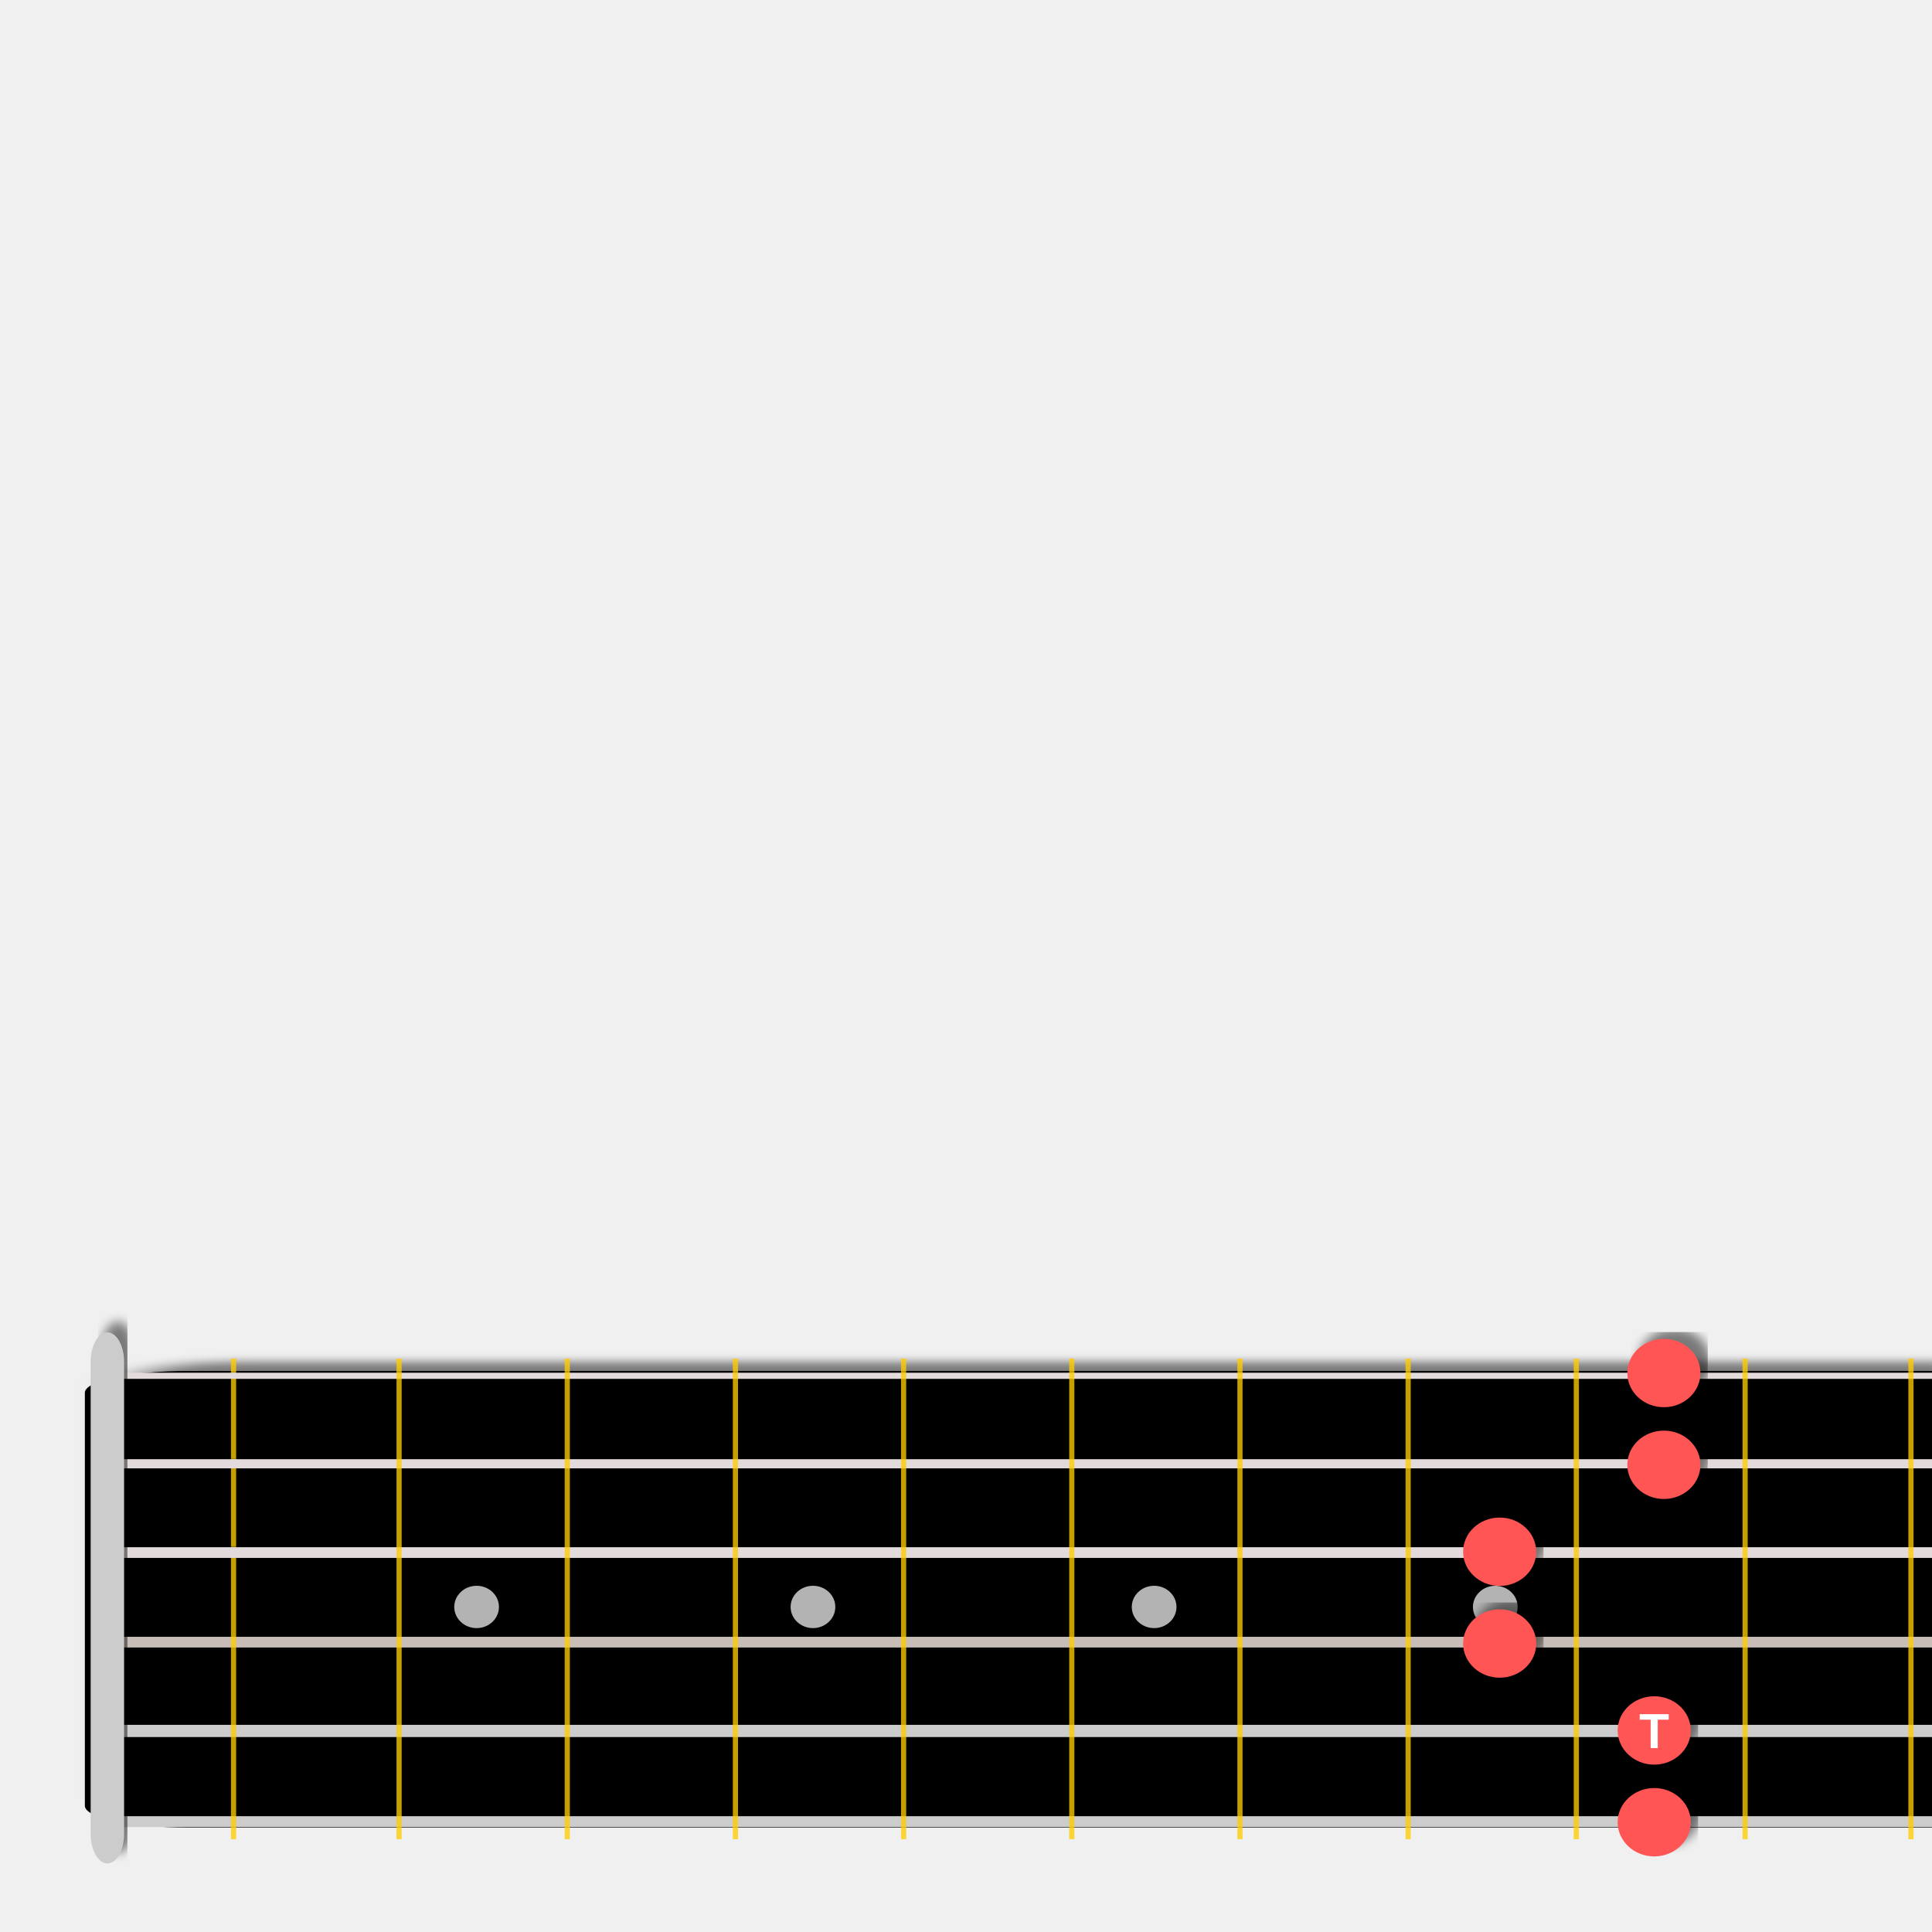
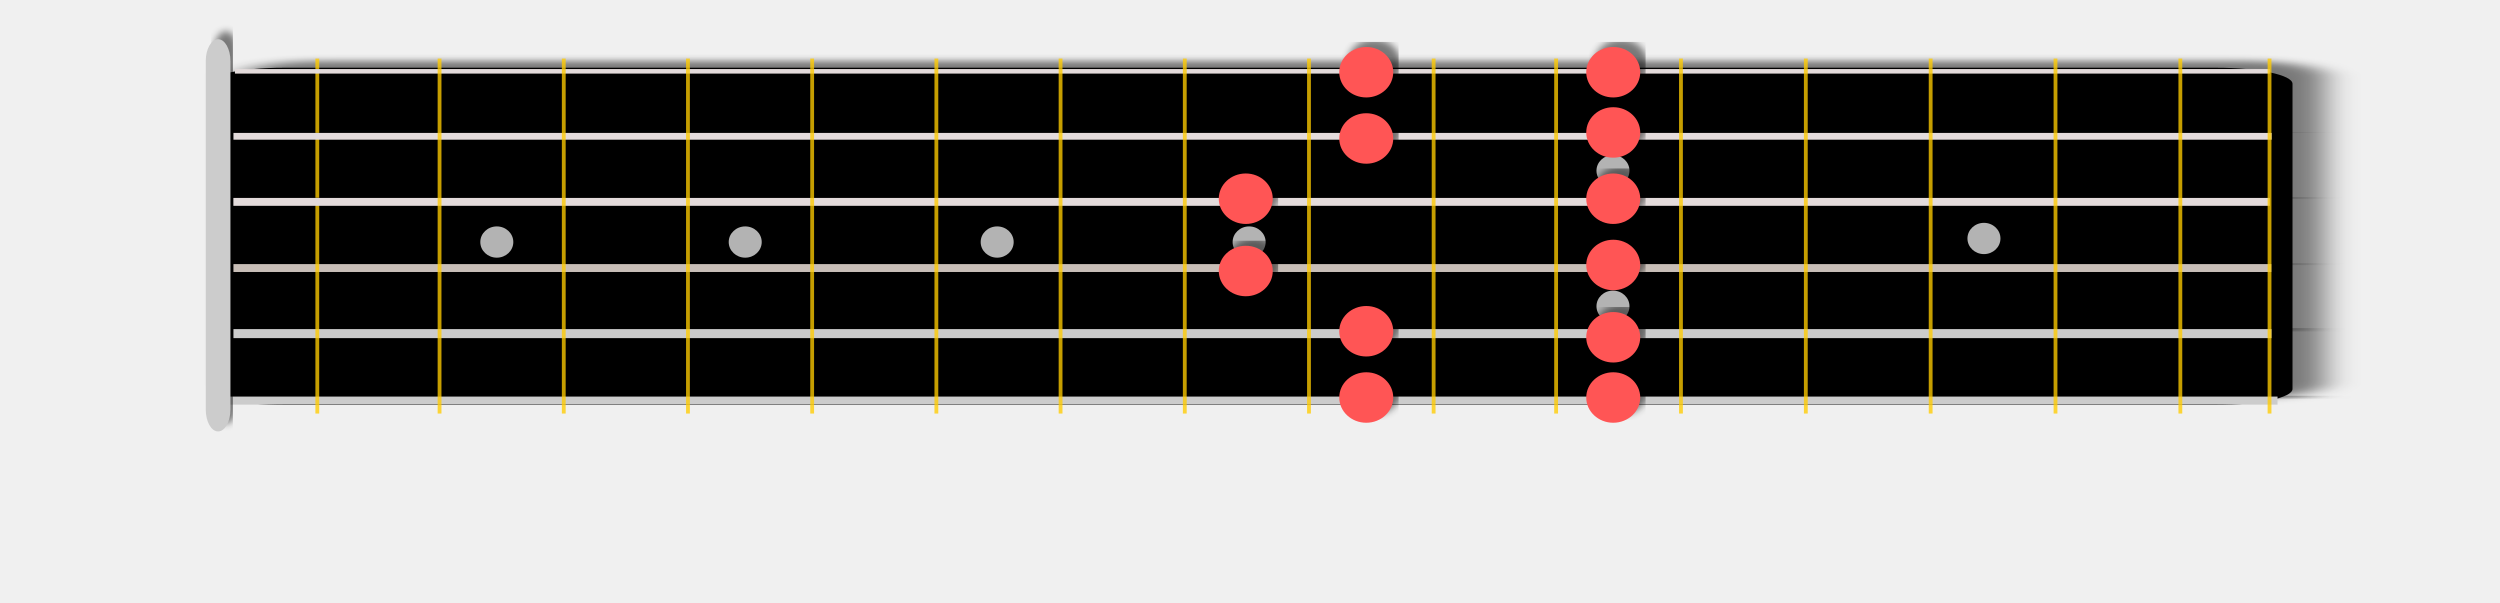
- <svg xmlns="http://www.w3.org/2000/svg" width="800px" height="800px" viewBox="0 0 800 800" version="1.1" id="SVGRoot">
-   <defs id="defs10">
+ <svg xmlns="http://www.w3.org/2000/svg" width="830px" height="200px" viewBox="0 0 830 200" version="1.1" id="SVGRoot">
+   <defs id="defs2684">
    <filter style="color-interpolation-filters:sRGB" id="filter6220">
      <feFlood result="flood" id="feFlood6210" flood-color="rgb(0,0,0)" flood-opacity="0.498" />
      <feComposite in2="SourceGraphic" in="flood" result="composite1" id="feComposite6212" operator="in" />
      <feGaussianBlur in="composite1" result="blur" id="feGaussianBlur6214" stdDeviation="3" />
      <feOffset dx="6" dy="6" result="offset" id="feOffset6216" />
      <feComposite in2="offset" in="SourceGraphic" result="composite2" id="feComposite6218" operator="over" />
    </filter>
    <filter style="color-interpolation-filters:sRGB" id="filter6208">
      <feFlood result="flood" id="feFlood6198" flood-color="rgb(0,0,0)" flood-opacity="0.498" />
      <feComposite in2="SourceGraphic" in="flood" result="composite1" id="feComposite6200" operator="in" />
      <feGaussianBlur in="composite1" result="blur" id="feGaussianBlur6202" stdDeviation="3" />
      <feOffset dx="6" dy="6" result="offset" id="feOffset6204" />
      <feComposite in2="offset" in="SourceGraphic" result="composite2" id="feComposite6206" operator="over" />
    </filter>
    <filter style="color-interpolation-filters:sRGB" id="filter6196">
      <feFlood result="flood" id="feFlood6186" flood-color="rgb(0,0,0)" flood-opacity="0.498" />
      <feComposite in2="SourceGraphic" in="flood" result="composite1" id="feComposite6188" operator="in" />
      <feGaussianBlur in="composite1" result="blur" id="feGaussianBlur6190" stdDeviation="3" />
      <feOffset dx="6" dy="6" result="offset" id="feOffset6192" />
      <feComposite in2="offset" in="SourceGraphic" result="composite2" id="feComposite6194" operator="over" />
    </filter>
    <filter style="color-interpolation-filters:sRGB" id="filter6184">
      <feFlood result="flood" id="feFlood6174" flood-color="rgb(0,0,0)" flood-opacity="0.498" />
      <feComposite in2="SourceGraphic" in="flood" result="composite1" id="feComposite6176" operator="in" />
      <feGaussianBlur in="composite1" result="blur" id="feGaussianBlur6178" stdDeviation="3" />
      <feOffset dx="6" dy="6" result="offset" id="feOffset6180" />
      <feComposite in2="offset" in="SourceGraphic" result="composite2" id="feComposite6182" operator="over" />
    </filter>
    <filter style="color-interpolation-filters:sRGB" id="filter6172">
      <feFlood result="flood" id="feFlood6162" flood-color="rgb(0,0,0)" flood-opacity="0.498" />
      <feComposite in2="SourceGraphic" in="flood" result="composite1" id="feComposite6164" operator="in" />
      <feGaussianBlur in="composite1" result="blur" id="feGaussianBlur6166" stdDeviation="3" />
      <feOffset dx="6" dy="6" result="offset" id="feOffset6168" />
      <feComposite in2="offset" in="SourceGraphic" result="composite2" id="feComposite6170" operator="over" />
    </filter>
    <filter style="color-interpolation-filters:sRGB" id="filter6160">
      <feFlood result="flood" id="feFlood6150" flood-color="rgb(0,0,0)" flood-opacity="0.498" />
      <feComposite in2="SourceGraphic" in="flood" result="composite1" id="feComposite6152" operator="in" />
      <feGaussianBlur in="composite1" result="blur" id="feGaussianBlur6154" stdDeviation="3" />
      <feOffset dx="6" dy="6" result="offset" id="feOffset6156" />
      <feComposite in2="offset" in="SourceGraphic" result="composite2" id="feComposite6158" operator="over" />
    </filter>
    <filter style="color-interpolation-filters:sRGB" id="filter6148">
      <feFlood result="flood" id="feFlood6138" flood-color="rgb(0,0,0)" flood-opacity="0.498" />
      <feComposite in2="SourceGraphic" in="flood" result="composite1" id="feComposite6140" operator="in" />
      <feGaussianBlur in="composite1" result="blur" id="feGaussianBlur6142" stdDeviation="3" />
      <feOffset dx="6" dy="6" result="offset" id="feOffset6144" />
      <feComposite in2="offset" in="SourceGraphic" result="composite2" id="feComposite6146" operator="over" />
    </filter>
    <filter style="color-interpolation-filters:sRGB" id="filter6136">
      <feFlood result="flood" id="feFlood6126" flood-color="rgb(0,0,0)" flood-opacity="0.498" />
      <feComposite in2="SourceGraphic" in="flood" result="composite1" id="feComposite6128" operator="in" />
      <feGaussianBlur in="composite1" result="blur" id="feGaussianBlur6130" stdDeviation="3" />
      <feOffset dx="6" dy="6" result="offset" id="feOffset6132" />
      <feComposite in2="offset" in="SourceGraphic" result="composite2" id="feComposite6134" operator="over" />
    </filter>
    <filter style="color-interpolation-filters:sRGB" id="filter6124">
      <feFlood result="flood" id="feFlood6114" flood-color="rgb(0,0,0)" flood-opacity="0.498" />
      <feComposite in2="SourceGraphic" in="flood" result="composite1" id="feComposite6116" operator="in" />
      <feGaussianBlur in="composite1" result="blur" id="feGaussianBlur6118" stdDeviation="3" />
      <feOffset dx="6" dy="6" result="offset" id="feOffset6120" />
      <feComposite in2="offset" in="SourceGraphic" result="composite2" id="feComposite6122" operator="over" />
    </filter>
    <filter style="color-interpolation-filters:sRGB" id="filter6112">
      <feFlood result="flood" id="feFlood6102" flood-color="rgb(0,0,0)" flood-opacity="0.498" />
      <feComposite in2="SourceGraphic" in="flood" result="composite1" id="feComposite6104" operator="in" />
      <feGaussianBlur in="composite1" result="blur" id="feGaussianBlur6106" stdDeviation="3" />
      <feOffset dx="6" dy="6" result="offset" id="feOffset6108" />
      <feComposite in2="offset" in="SourceGraphic" result="composite2" id="feComposite6110" operator="over" />
    </filter>
    <filter style="color-interpolation-filters:sRGB" id="filter6100">
      <feFlood result="flood" id="feFlood6090" flood-color="rgb(0,0,0)" flood-opacity="0.498" />
      <feComposite in2="SourceGraphic" in="flood" result="composite1" id="feComposite6092" operator="in" />
      <feGaussianBlur in="composite1" result="blur" id="feGaussianBlur6094" stdDeviation="3" />
      <feOffset dx="6" dy="6" result="offset" id="feOffset6096" />
      <feComposite in2="offset" in="SourceGraphic" result="composite2" id="feComposite6098" operator="over" />
    </filter>
    <filter style="color-interpolation-filters:sRGB" id="filter6088">
      <feFlood result="flood" id="feFlood6078" flood-color="rgb(0,0,0)" flood-opacity="0.498" />
      <feComposite in2="SourceGraphic" in="flood" result="composite1" id="feComposite6080" operator="in" />
      <feGaussianBlur in="composite1" result="blur" id="feGaussianBlur6082" stdDeviation="3" />
      <feOffset dx="6" dy="6" result="offset" id="feOffset6084" />
      <feComposite in2="offset" in="SourceGraphic" result="composite2" id="feComposite6086" operator="over" />
    </filter>
    <filter style="color-interpolation-filters:sRGB" id="filter6076-4">
      <feFlood result="flood" id="feFlood6066-1" flood-color="rgb(0,0,0)" flood-opacity="0.498" />
      <feComposite in2="SourceGraphic" in="flood" result="composite1" id="feComposite6068-9" operator="in" />
      <feGaussianBlur in="composite1" result="blur" id="feGaussianBlur6070-4" stdDeviation="3" />
      <feOffset dx="6" dy="6" result="offset" id="feOffset6072-7" />
      <feComposite in2="offset" in="SourceGraphic" result="composite2" id="feComposite6074-8" operator="over" />
    </filter>
    <filter style="color-interpolation-filters:sRGB" id="filter6076">
      <feFlood result="flood" id="feFlood6066" flood-color="rgb(0,0,0)" flood-opacity="0.498" />
      <feComposite in2="SourceGraphic" in="flood" result="composite1" id="feComposite6068" operator="in" />
      <feGaussianBlur in="composite1" result="blur" id="feGaussianBlur6070" stdDeviation="3" />
      <feOffset dx="6" dy="6" result="offset" id="feOffset6072" />
      <feComposite in2="offset" in="SourceGraphic" result="composite2" id="feComposite6074" operator="over" />
    </filter>
    <filter style="color-interpolation-filters:sRGB" id="filter6064-2">
      <feFlood result="flood" id="feFlood6054-3" flood-color="rgb(0,0,0)" flood-opacity="0.498" />
      <feComposite in2="SourceGraphic" in="flood" result="composite1" id="feComposite6056-1" operator="in" />
      <feGaussianBlur in="composite1" result="blur" id="feGaussianBlur6058-5" stdDeviation="3" />
      <feOffset dx="6" dy="6" result="offset" id="feOffset6060-5" />
      <feComposite in2="offset" in="SourceGraphic" result="composite2" id="feComposite6062-9" operator="over" />
    </filter>
    <defs id="defs327">
      </defs>
    <filter style="color-interpolation-filters:sRGB" id="filter6076-3">
      <feFlood result="flood" id="feFlood6066-6" flood-color="rgb(0,0,0)" flood-opacity="0.498" />
      <feComposite in2="SourceGraphic" in="flood" result="composite1" id="feComposite6068-7" operator="in" />
      <feGaussianBlur in="composite1" result="blur" id="feGaussianBlur6070-5" stdDeviation="3" />
      <feOffset dx="6" dy="6" result="offset" id="feOffset6072-3" />
      <feComposite in2="offset" in="SourceGraphic" result="composite2" id="feComposite6074-5" operator="over" />
    </filter>
  </defs>
  <g id="layer1">
-     <path d="m 141.842,206.672 h 269.067 c 7.828,0 14.174,6.346 14.174,14.173 v 359.661 c 0,7.826 -6.346,14.172 -14.174,14.172 H 141.842 c -7.828,0 -14.173,-6.346 -14.173,-14.172 V 220.845 c 0,-7.827 6.346,-14.173 14.173,-14.173 z" id="path330" style="filter:url(#filter6220)" transform="matrix(0,-0.6357385,3.012913,0,-587.5464,837.9241)" />
-     <rect x="148.232" y="236.68" fill="#ff5555" width="7.192" height="358.317" id="rect333" style="fill:#cccccc;fill-opacity:1;filter:url(#filter6208)" transform="matrix(0,-0.6275305,3.204744,0,-711.0407,849.5807)" />
-     <rect x="248.922" y="236.68" fill="#c8beb7" width="6.293" height="358.317" id="rect336" style="filter:url(#filter6196)" transform="matrix(0,-0.7036992,3.188792,0,-705.0413,857.363)" />
-     <rect x="198.577" y="236.68" fill="#cccccc" width="7.192" height="358.317" id="rect339" style="filter:url(#filter6148)" transform="matrix(0,-0.703694,3.189048,0,-705.0976,859.0158)" />
-     <rect x="126.127" y="304.903" opacity="0.774" fill="#ffcc00" enable-background="new    " width="297.413" height="2.905" id="rect342" style="filter:url(#filter6124)" transform="matrix(0,-0.6692182,0.7367307,0,-128.9933,845.975)" />
-     <rect x="299.267" y="236.68" fill="#e3dbdb" width="6.293" height="358.317" id="rect354" style="filter:url(#filter6184)" transform="matrix(0,-0.7037454,3.18649,0,-704.534,855.7084)" />
-     <rect x="349.611" y="236.679" fill="#e3dbdb" width="5.395" height="358.318" id="rect357" style="filter:url(#filter6172)" transform="matrix(0,-0.7036893,3.18929,0,-705.15,854.0373)" />
-     <rect x="399.956" y="236.68" fill="#e3dbdb" width="3.597" height="358.317" id="rect360" style="filter:url(#filter6160)" transform="matrix(0,-0.7077818,3.184003,0,-703.0603,854.0421)" />
-     <path fill="#ffffff" d="m 144.996,222.453 h 264.33 c 9.136,0 16.542,4.242 16.542,9.476 v 0 c 0,5.233 -7.406,9.476 -16.542,9.476 h -264.33 c -9.136,0 -16.542,-4.243 -16.542,-9.476 v 0 c 0,-5.234 7.406,-9.476 16.542,-9.476 z" id="path363" style="fill:#cccccc;fill-opacity:1;filter:url(#filter6136)" transform="matrix(0,-0.7393996,0.7300834,0,-124.864,866.5735)" />
-     <ellipse fill="#ff5555" cx="201.089" cy="568.324" rx="19.286" ry="20.625" id="ellipse370" style="fill:#b3b3b3;filter:url(#filter6064-2)" transform="matrix(0,-0.4544408,0.448715,0,-57.66154,756.7865)" />
-     <rect x="126.127" y="304.903" opacity="0.774" fill="#ffcc00" enable-background="new    " width="297.413" height="2.905" id="rect948" style="filter:url(#filter6124)" transform="matrix(0,-0.6692182,0.7367307,0,-60.45003,845.975)" />
-     <rect x="126.127" y="304.903" opacity="0.774" fill="#ffcc00" enable-background="new    " width="297.413" height="2.905" id="rect950" style="filter:url(#filter6124)" transform="matrix(0,-0.6692182,0.7367307,0,9.188657,845.975)" />
-     <rect x="126.127" y="304.903" opacity="0.774" fill="#ffcc00" enable-background="new    " width="297.413" height="2.905" id="rect952" style="filter:url(#filter6124)" transform="matrix(0,-0.6692182,0.7367307,0,78.82734,845.975)" />
-     <rect x="126.127" y="304.903" opacity="0.774" fill="#ffcc00" enable-background="new    " width="297.413" height="2.905" id="rect954" style="filter:url(#filter6124)" transform="matrix(0,-0.6692182,0.7367307,0,148.466,845.975)" />
-     <rect x="126.127" y="304.903" opacity="0.774" fill="#ffcc00" enable-background="new    " width="297.413" height="2.905" id="rect956" style="filter:url(#filter6124)" transform="matrix(0,-0.6692182,0.7367307,0,218.1047,845.975)" />
-     <rect x="126.127" y="304.903" opacity="0.774" fill="#ffcc00" enable-background="new    " width="297.413" height="2.905" id="rect958" style="filter:url(#filter6124)" transform="matrix(0,-0.6692182,0.7367307,0,287.7434,845.975)" />
-     <rect x="126.127" y="304.903" opacity="0.774" fill="#ffcc00" enable-background="new    " width="297.413" height="2.905" id="rect960" style="filter:url(#filter6124)" transform="matrix(0,-0.6692182,0.7367307,0,357.3821,845.975)" />
-     <rect x="126.127" y="304.903" opacity="0.774" fill="#ffcc00" enable-background="new    " width="297.413" height="2.905" id="rect962" style="filter:url(#filter6124)" transform="matrix(0,-0.6692182,0.7367307,0,427.0208,845.975)" />
-     <ellipse fill="#ff5555" cx="201.089" cy="568.324" rx="19.286" ry="20.625" id="ellipse964" style="fill:#b3b3b3;filter:url(#filter6064-2)" transform="matrix(0,-0.4544408,0.448715,0,81.61584,756.7865)" />
-     <ellipse fill="#ff5555" cx="201.089" cy="568.324" rx="19.286" ry="20.625" id="ellipse966" style="fill:#b3b3b3;filter:url(#filter6064-2)" transform="matrix(0,-0.4544408,0.448715,0,222.8829,756.7865)" />
-     <ellipse fill="#ff5555" cx="201.089" cy="568.324" rx="19.286" ry="20.625" id="ellipse968" style="fill:#b3b3b3;filter:url(#filter6064-2)" transform="matrix(0,-0.4544408,0.448715,0,364.1499,756.7865)" />
-     <rect x="126.127" y="304.903" opacity="0.774" fill="#ffcc00" enable-background="new    " width="297.413" height="2.905" id="rect1076" style="filter:url(#filter6124)" transform="matrix(0,-0.6692182,0.7367307,0,496.9095,845.975)" />
-     <text xml:space="preserve" style="font-size:26px;line-height:1.25;font-family:Arial;-inkscape-font-specification:Arial" x="-234.435" y="386.276" id="text2133">
-       <tspan id="tspan2131" x="-234.435" y="386.276" />
+     <path d="m 141.842,206.672 h 269.067 c 7.828,0 14.174,6.346 14.174,14.173 v 359.661 c 0,7.826 -6.346,14.172 -14.174,14.172 H 141.842 c -7.828,0 -14.173,-6.346 -14.173,-14.172 V 220.845 c 0,-7.827 6.346,-14.173 14.173,-14.173 z" id="path330" style="filter:url(#filter6220)" transform="matrix(0,-0.3764448,1.78406,0,-299.8281,182.5135)" />
+     <rect x="148.232" y="236.68" fill="#ff5555" width="7.192" height="358.317" id="rect333" style="fill:#cccccc;fill-opacity:1;filter:url(#filter6208)" transform="matrix(0,-0.3715845,1.89765,0,-372.9537,189.4158)" />
+     <rect x="248.922" y="236.68" fill="#c8beb7" width="6.293" height="358.317" id="rect336" style="filter:url(#filter6196)" transform="matrix(0,-0.4166869,1.888204,0,-369.4012,194.024)" />
+     <rect x="198.577" y="236.68" fill="#cccccc" width="7.192" height="358.317" id="rect339" style="filter:url(#filter6148)" transform="matrix(0,-0.4166838,1.888356,0,-369.4346,195.0027)" />
+     <rect x="126.127" y="304.903" opacity="0.774" fill="#ffcc00" enable-background="new    " width="297.413" height="2.905" id="rect342" style="filter:url(#filter6124)" transform="matrix(0,-0.3962694,0.436246,0,-28.30144,187.2807)" />
+     <rect x="299.267" y="236.68" fill="#e3dbdb" width="6.293" height="358.317" id="rect354" style="filter:url(#filter6184)" transform="matrix(0,-0.4167142,1.886841,0,-369.1008,193.0442)" />
+     <rect x="349.611" y="236.679" fill="#e3dbdb" width="5.395" height="358.318" id="rect357" style="filter:url(#filter6172)" transform="matrix(0,-0.416681,1.888499,0,-369.4656,192.0547)" />
+     <rect x="399.956" y="236.68" fill="#e3dbdb" width="3.597" height="358.317" id="rect360" style="filter:url(#filter6160)" transform="matrix(0,-0.4191043,1.885369,0,-368.2282,192.0576)" />
+     <path fill="#ffffff" d="m 144.996,222.453 h 264.33 c 9.136,0 16.542,4.242 16.542,9.476 v 0 c 0,5.233 -7.406,9.476 -16.542,9.476 h -264.33 c -9.136,0 -16.542,-4.243 -16.542,-9.476 v 0 c 0,-5.234 7.406,-9.476 16.542,-9.476 z" id="path363" style="fill:#cccccc;fill-opacity:1;filter:url(#filter6136)" transform="matrix(0,-0.4378264,0.43231,0,-27.85633,199.4779)" />
+     <ellipse fill="#ff5555" cx="201.089" cy="568.324" rx="19.286" ry="20.625" id="ellipse370" style="fill:#b3b3b3;filter:url(#filter6064-2)" transform="matrix(0,-0.2690916,0.2657011,0,13.93679,134.4688)" />
+     <rect x="126.127" y="304.903" opacity="0.774" fill="#ffcc00" enable-background="new    " width="297.413" height="2.905" id="rect948" style="filter:url(#filter6124)" transform="matrix(0,-0.3962694,0.436246,0,12.28561,187.2807)" />
+     <rect x="126.127" y="304.903" opacity="0.774" fill="#ffcc00" enable-background="new    " width="297.413" height="2.905" id="rect950" style="filter:url(#filter6124)" transform="matrix(0,-0.3962694,0.436246,0,53.52131,187.2807)" />
+     <rect x="126.127" y="304.903" opacity="0.774" fill="#ffcc00" enable-background="new    " width="297.413" height="2.905" id="rect952" style="filter:url(#filter6124)" transform="matrix(0,-0.3962694,0.436246,0,94.75701,187.2807)" />
+     <rect x="126.127" y="304.903" opacity="0.774" fill="#ffcc00" enable-background="new    " width="297.413" height="2.905" id="rect954" style="filter:url(#filter6124)" transform="matrix(0,-0.3962694,0.436246,0,135.9927,187.2807)" />
+     <rect x="126.127" y="304.903" opacity="0.774" fill="#ffcc00" enable-background="new    " width="297.413" height="2.905" id="rect956" style="filter:url(#filter6124)" transform="matrix(0,-0.3962694,0.436246,0,177.2284,187.2807)" />
+     <rect x="126.127" y="304.903" opacity="0.774" fill="#ffcc00" enable-background="new    " width="297.413" height="2.905" id="rect958" style="filter:url(#filter6124)" transform="matrix(0,-0.3962694,0.436246,0,218.4641,187.2807)" />
+     <rect x="126.127" y="304.903" opacity="0.774" fill="#ffcc00" enable-background="new    " width="297.413" height="2.905" id="rect960" style="filter:url(#filter6124)" transform="matrix(0,-0.3962694,0.436246,0,259.6998,187.2807)" />
+     <rect x="126.127" y="304.903" opacity="0.774" fill="#ffcc00" enable-background="new    " width="297.413" height="2.905" id="rect962" style="filter:url(#filter6124)" transform="matrix(0,-0.3962694,0.436246,0,300.9355,187.2807)" />
+     <ellipse fill="#ff5555" cx="201.089" cy="568.324" rx="19.286" ry="20.625" id="ellipse964" style="fill:#b3b3b3;filter:url(#filter6064-2)" transform="matrix(0,-0.2690916,0.2657011,0,96.40818,134.4688)" />
+     <ellipse fill="#ff5555" cx="201.089" cy="568.324" rx="19.286" ry="20.625" id="ellipse966" style="fill:#b3b3b3;filter:url(#filter6064-2)" transform="matrix(0,-0.2690916,0.2657011,0,180.0577,134.4688)" />
+     <ellipse fill="#ff5555" cx="201.089" cy="568.324" rx="19.286" ry="20.625" id="ellipse968" style="fill:#b3b3b3;filter:url(#filter6064-2)" transform="matrix(0,-0.2690916,0.2657011,0,263.7073,134.4688)" />
+     <rect x="126.127" y="304.903" opacity="0.774" fill="#ffcc00" enable-background="new    " width="297.413" height="2.905" id="rect1076" style="filter:url(#filter6124)" transform="matrix(0,-0.3962694,0.436246,0,342.3192,187.2807)" />
+     <text xml:space="preserve" style="font-size:15.396px;line-height:1.25;font-family:Arial;-inkscape-font-specification:Arial;stroke-width:0.592" x="-90.738" y="-84.924" id="text2133">
+       <tspan id="tspan2131" x="-90.738" y="-84.924" style="stroke-width:0.592" />
    </text>
-     <ellipse fill="#ff5555" cx="251.698" cy="567.949" rx="19.286" ry="20.625" id="ellipse200" style="filter:url(#filter6076)" transform="matrix(0,-0.7338714,0.7338714,0,268.1761,939.2578)" />
-     <ellipse fill="#ff5555" cx="251.698" cy="567.949" rx="19.286" ry="20.625" id="ellipse212" style="filter:url(#filter6076)" transform="matrix(0,-0.7338714,0.7338714,0,409.3969,939.2846)" />
-     <ellipse fill="#ff5555" cx="251.698" cy="567.949" rx="19.286" ry="20.625" id="ellipse236" style="filter:url(#filter6076)" transform="matrix(0,-0.7338714,0.7338714,0,409.3969,860.8788)" />
-     <rect x="126.127" y="304.903" opacity="0.774" fill="#ffcc00" enable-background="new    " width="297.413" height="2.905" id="rect423" style="filter:url(#filter6124)" transform="matrix(0,-0.6692182,0.7367307,0,565.5826,845.975)" />
-     <rect x="126.127" y="304.903" opacity="0.774" fill="#ffcc00" enable-background="new    " width="297.413" height="2.905" id="rect425" style="filter:url(#filter6124)" transform="matrix(0,-0.6692182,0.7367307,0,635.5826,845.975)" />
-     <rect x="126.127" y="304.903" opacity="0.774" fill="#ffcc00" enable-background="new    " width="297.413" height="2.905" id="rect427" style="filter:url(#filter6124)" transform="matrix(0,-0.6692182,0.7367307,0,705.5826,845.975)" />
-     <rect x="126.127" y="304.903" opacity="0.774" fill="#ffcc00" enable-background="new    " width="297.413" height="2.905" id="rect429" style="filter:url(#filter6124)" transform="matrix(0,-0.6692182,0.7367307,0,775.5826,845.975)" />
-     <rect x="126.127" y="304.903" opacity="0.774" fill="#ffcc00" enable-background="new    " width="297.413" height="2.905" id="rect431" style="filter:url(#filter6124)" transform="matrix(0,-0.6692182,0.7367307,0,845.5826,845.975)" />
-     <rect x="126.127" y="304.903" opacity="0.774" fill="#ffcc00" enable-background="new    " width="297.413" height="2.905" id="rect433" style="filter:url(#filter6124)" transform="matrix(0,-0.6692182,0.7367307,0,915.5826,845.975)" />
-     <rect x="126.127" y="304.903" opacity="0.774" fill="#ffcc00" enable-background="new    " width="297.413" height="2.905" id="rect435" style="filter:url(#filter6124)" transform="matrix(0,-0.6692182,0.7367307,0,965.5826,845.975)" />
-     <ellipse fill="#ff5555" cx="201.089" cy="568.324" rx="19.286" ry="20.625" id="ellipse614" style="fill:#b3b3b3;filter:url(#filter6064-2)" transform="matrix(0,-0.4544408,0.448715,0,568.1499,716.7865)" />
-     <ellipse fill="#ff5555" cx="201.089" cy="568.324" rx="19.286" ry="20.625" id="ellipse616" style="fill:#b3b3b3;filter:url(#filter6064-2)" transform="matrix(0,-0.4544408,0.448715,0,568.1499,792.7865)" />
-     <ellipse fill="#ff5555" cx="201.089" cy="568.324" rx="19.286" ry="20.625" id="ellipse618" style="fill:#b3b3b3;filter:url(#filter6064-2)" transform="matrix(0,-0.4544408,0.448715,0,776.1499,754.7865)" />
-     <ellipse fill="#ff5555" cx="251.698" cy="567.949" rx="19.286" ry="20.625" id="ellipse620" style="filter:url(#filter6076)" transform="matrix(0,-0.7338714,0.7338714,0,409.3969,788.2728)" />
-     <ellipse fill="#ff5555" cx="251.698" cy="567.949" rx="19.286" ry="20.625" id="ellipse640" style="filter:url(#filter6076)" transform="matrix(0,-0.7338714,0.7338714,0,268.1761,901.2578)" />
-     <ellipse fill="#ff5555" cx="251.698" cy="567.949" rx="19.286" ry="20.625" id="ellipse642" style="filter:url(#filter6076)" transform="matrix(0,-0.7338714,0.7338714,0,204.1761,865.2578)" />
-     <ellipse fill="#ff5555" cx="251.698" cy="567.949" rx="19.286" ry="20.625" id="ellipse644" style="filter:url(#filter6076)" transform="matrix(0,-0.7338714,0.7338714,0,204.1761,827.2578)" />
-     <ellipse fill="#ff5555" cx="251.698" cy="567.949" rx="19.286" ry="20.625" id="ellipse646" style="filter:url(#filter6076)" transform="matrix(0,-0.7338714,0.7338714,0,272.1761,791.2578)" />
-     <ellipse fill="#ff5555" cx="251.698" cy="567.949" rx="19.286" ry="20.625" id="ellipse648" style="filter:url(#filter6076)" transform="matrix(0,-0.7338714,0.7338714,0,272.1761,753.2578)" />
-     <text xml:space="preserve" style="font-size:20.412px;line-height:1.25;font-family:Arial;-inkscape-font-specification:Arial;stroke-width:0.785" x="678.733" y="723.85" id="text535-2">
-       <tspan id="tspan533-9" x="678.733" y="723.85" style="font-weight:bold;fill:#ffffff;stroke-width:0.785">T</tspan>
-     </text>
-     <ellipse fill="#ff5555" cx="251.698" cy="567.949" rx="19.286" ry="20.625" id="ellipse224" style="filter:url(#filter6076)" transform="matrix(0,-0.7338714,0.7338714,0,409.3969,899.0036)" />
-     <ellipse fill="#ff5555" cx="251.698" cy="567.949" rx="19.286" ry="20.625" id="ellipse248" style="filter:url(#filter6076)" transform="matrix(0,-0.7338714,0.7338714,0,409.3969,824.8912)" />
-     <ellipse fill="#ff5555" cx="251.698" cy="567.949" rx="19.286" ry="20.625" id="ellipse686" style="filter:url(#filter6076)" transform="matrix(0,-0.7338714,0.7338714,0,409.3969,756.6981)" />
-     <text xml:space="preserve" style="font-size:20.412px;line-height:1.25;font-family:Arial;-inkscape-font-specification:Arial;stroke-width:0.785" x="819.954" y="647.483" id="text690">
-       <tspan id="tspan688" x="819.954" y="647.483" style="font-weight:bold;fill:#ffffff;stroke-width:0.785">T</tspan>
-     </text>
+     <rect x="126.127" y="304.903" opacity="0.774" fill="#ffcc00" enable-background="new    " width="297.413" height="2.905" id="rect423" style="filter:url(#filter6124)" transform="matrix(0,-0.3962694,0.436246,0,382.9832,187.2807)" />
+     <rect x="126.127" y="304.903" opacity="0.774" fill="#ffcc00" enable-background="new    " width="297.413" height="2.905" id="rect425" style="filter:url(#filter6124)" transform="matrix(0,-0.3962694,0.436246,0,424.4328,187.2807)" />
+     <rect x="126.127" y="304.903" opacity="0.774" fill="#ffcc00" enable-background="new    " width="297.413" height="2.905" id="rect427" style="filter:url(#filter6124)" transform="matrix(0,-0.3962694,0.436246,0,465.8825,187.2807)" />
+     <rect x="126.127" y="304.903" opacity="0.774" fill="#ffcc00" enable-background="new    " width="297.413" height="2.905" id="rect429" style="filter:url(#filter6124)" transform="matrix(0,-0.3962694,0.436246,0,507.3321,187.2807)" />
+     <rect x="126.127" y="304.903" opacity="0.774" fill="#ffcc00" enable-background="new    " width="297.413" height="2.905" id="rect431" style="filter:url(#filter6124)" transform="matrix(0,-0.3962694,0.436246,0,548.7818,187.2807)" />
+     <rect x="126.127" y="304.903" opacity="0.774" fill="#ffcc00" enable-background="new    " width="297.413" height="2.905" id="rect433" style="filter:url(#filter6124)" transform="matrix(0,-0.3962694,0.436246,0,590.2314,187.2807)" />
+     <rect x="126.127" y="304.903" opacity="0.774" fill="#ffcc00" enable-background="new    " width="297.413" height="2.905" id="rect435" style="filter:url(#filter6124)" transform="matrix(0,-0.3962694,0.436246,0,619.8383,187.2807)" />
+     <ellipse fill="#ff5555" cx="201.089" cy="568.324" rx="19.286" ry="20.625" id="ellipse614" style="fill:#b3b3b3;filter:url(#filter6064-2)" transform="matrix(0,-0.2690916,0.2657011,0,384.5034,110.7833)" />
+     <ellipse fill="#ff5555" cx="201.089" cy="568.324" rx="19.286" ry="20.625" id="ellipse616" style="fill:#b3b3b3;filter:url(#filter6064-2)" transform="matrix(0,-0.2690916,0.2657011,0,384.5034,155.7858)" />
+     <ellipse fill="#ff5555" cx="201.089" cy="568.324" rx="19.286" ry="20.625" id="ellipse618" style="fill:#b3b3b3;filter:url(#filter6064-2)" transform="matrix(0,-0.2690916,0.2657011,0,507.6681,133.2846)" />
+     <ellipse fill="#ff5555" cx="251.698" cy="567.949" rx="19.286" ry="20.625" id="ellipse14282" style="filter:url(#filter6076)" transform="matrix(0,-0.434553,0.434553,0,206.7899,241.35)" />
+     <ellipse fill="#ff5555" cx="251.698" cy="567.949" rx="19.286" ry="20.625" id="ellipse14284" style="filter:url(#filter6076)" transform="matrix(0,-0.434553,0.434553,0,206.7899,219.35)" />
+     <ellipse fill="#ff5555" cx="251.698" cy="567.949" rx="19.286" ry="20.625" id="ellipse14286" style="filter:url(#filter6076)" transform="matrix(0,-0.434553,0.434553,0,166.7899,199.35)" />
+     <ellipse fill="#ff5555" cx="251.698" cy="567.949" rx="19.286" ry="20.625" id="ellipse14288" style="filter:url(#filter6076)" transform="matrix(0,-0.434553,0.434553,0,166.7899,175.35)" />
+     <ellipse fill="#ff5555" cx="251.698" cy="567.949" rx="19.286" ry="20.625" id="ellipse14290" style="filter:url(#filter6076)" transform="matrix(0,-0.434553,0.434553,0,206.7899,155.35)" />
+     <ellipse fill="#ff5555" cx="251.698" cy="567.949" rx="19.286" ry="20.625" id="ellipse14292" style="filter:url(#filter6076)" transform="matrix(0,-0.434553,0.434553,0,206.7899,133.35)" />
+     <ellipse fill="#ff5555" cx="251.698" cy="567.949" rx="19.286" ry="20.625" id="ellipse14476" style="filter:url(#filter6076)" transform="matrix(0,-0.434553,0.434553,0,288.7899,241.35)" />
+     <ellipse fill="#ff5555" cx="251.698" cy="567.949" rx="19.286" ry="20.625" id="ellipse14478" style="filter:url(#filter6076)" transform="matrix(0,-0.434553,0.434553,0,288.7899,221.35)" />
+     <ellipse fill="#ff5555" cx="251.698" cy="567.949" rx="19.286" ry="20.625" id="ellipse14480" style="filter:url(#filter6076)" transform="matrix(0,-0.434553,0.434553,0,288.7899,197.35)" />
+     <ellipse fill="#ff5555" cx="251.698" cy="567.949" rx="19.286" ry="20.625" id="ellipse14482" style="filter:url(#filter6076)" transform="matrix(0,-0.434553,0.434553,0,288.7899,175.35)" />
+     <ellipse fill="#ff5555" cx="251.698" cy="567.949" rx="19.286" ry="20.625" id="ellipse14484" style="filter:url(#filter6076)" transform="matrix(0,-0.434553,0.434553,0,288.7899,153.35)" />
+     <ellipse fill="#ff5555" cx="251.698" cy="567.949" rx="19.286" ry="20.625" id="ellipse14486" style="filter:url(#filter6076)" transform="matrix(0,-0.434553,0.434553,0,288.7899,133.35)" />
  </g>
</svg>
